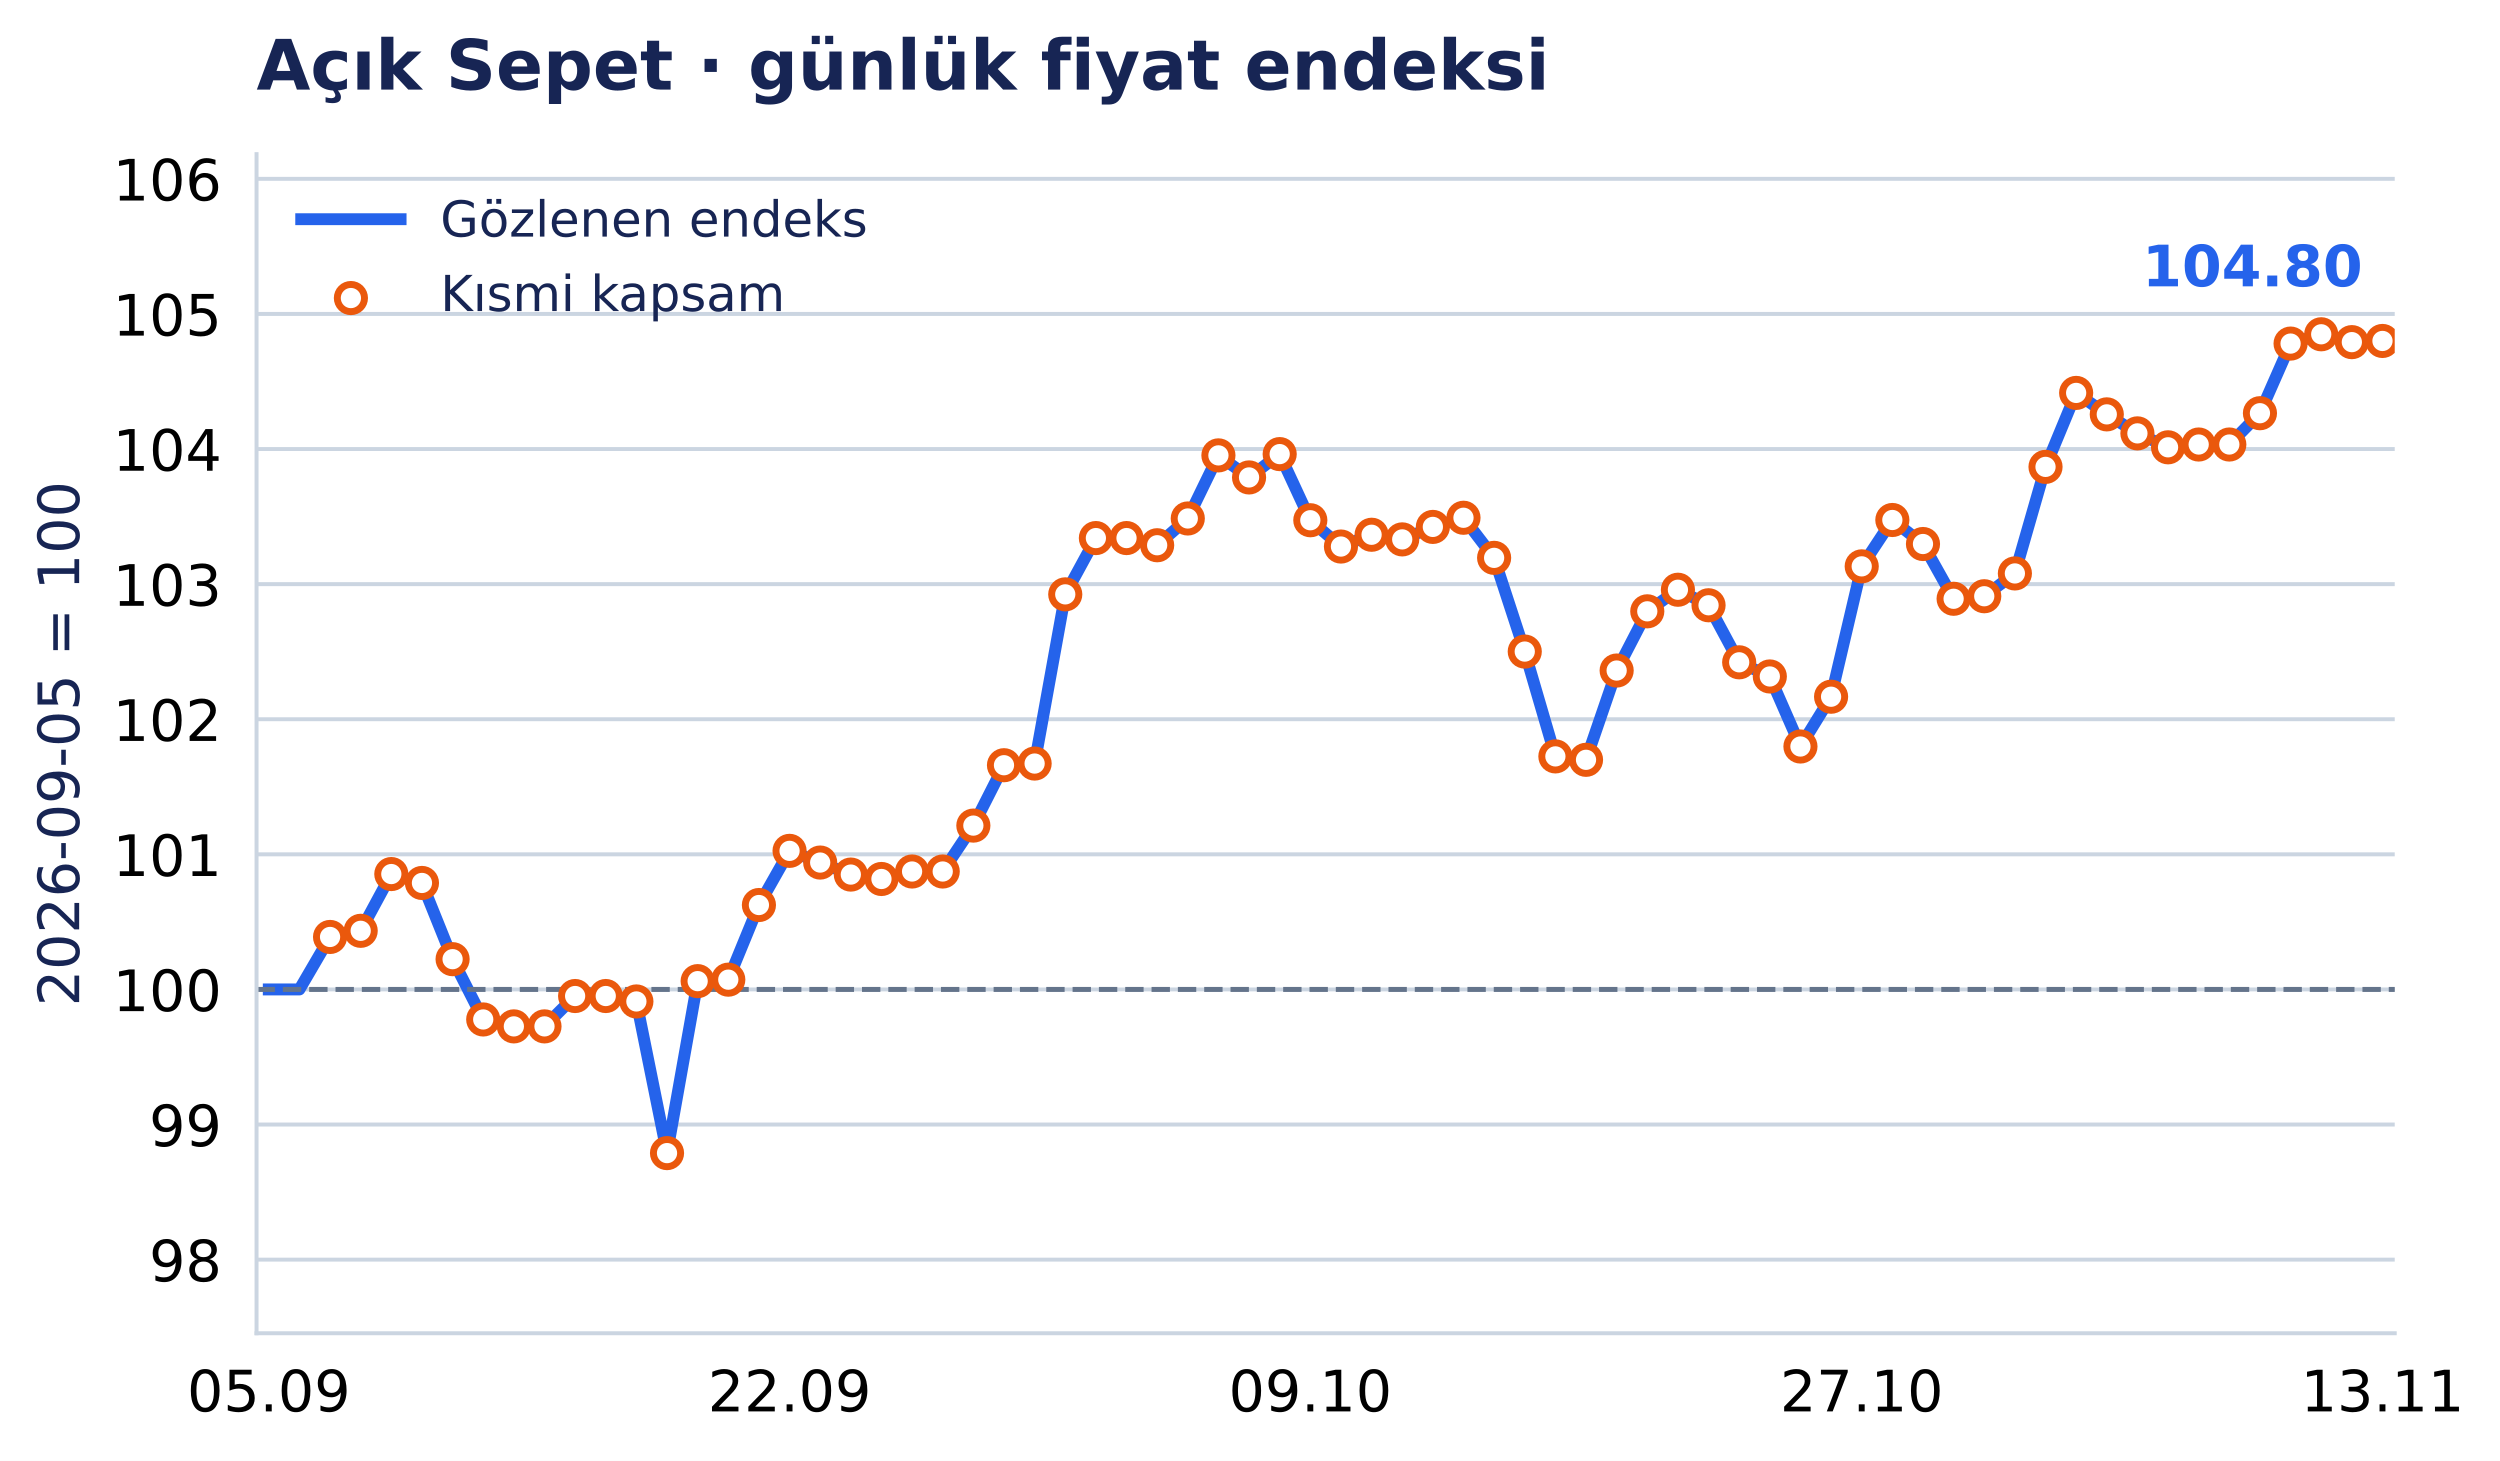
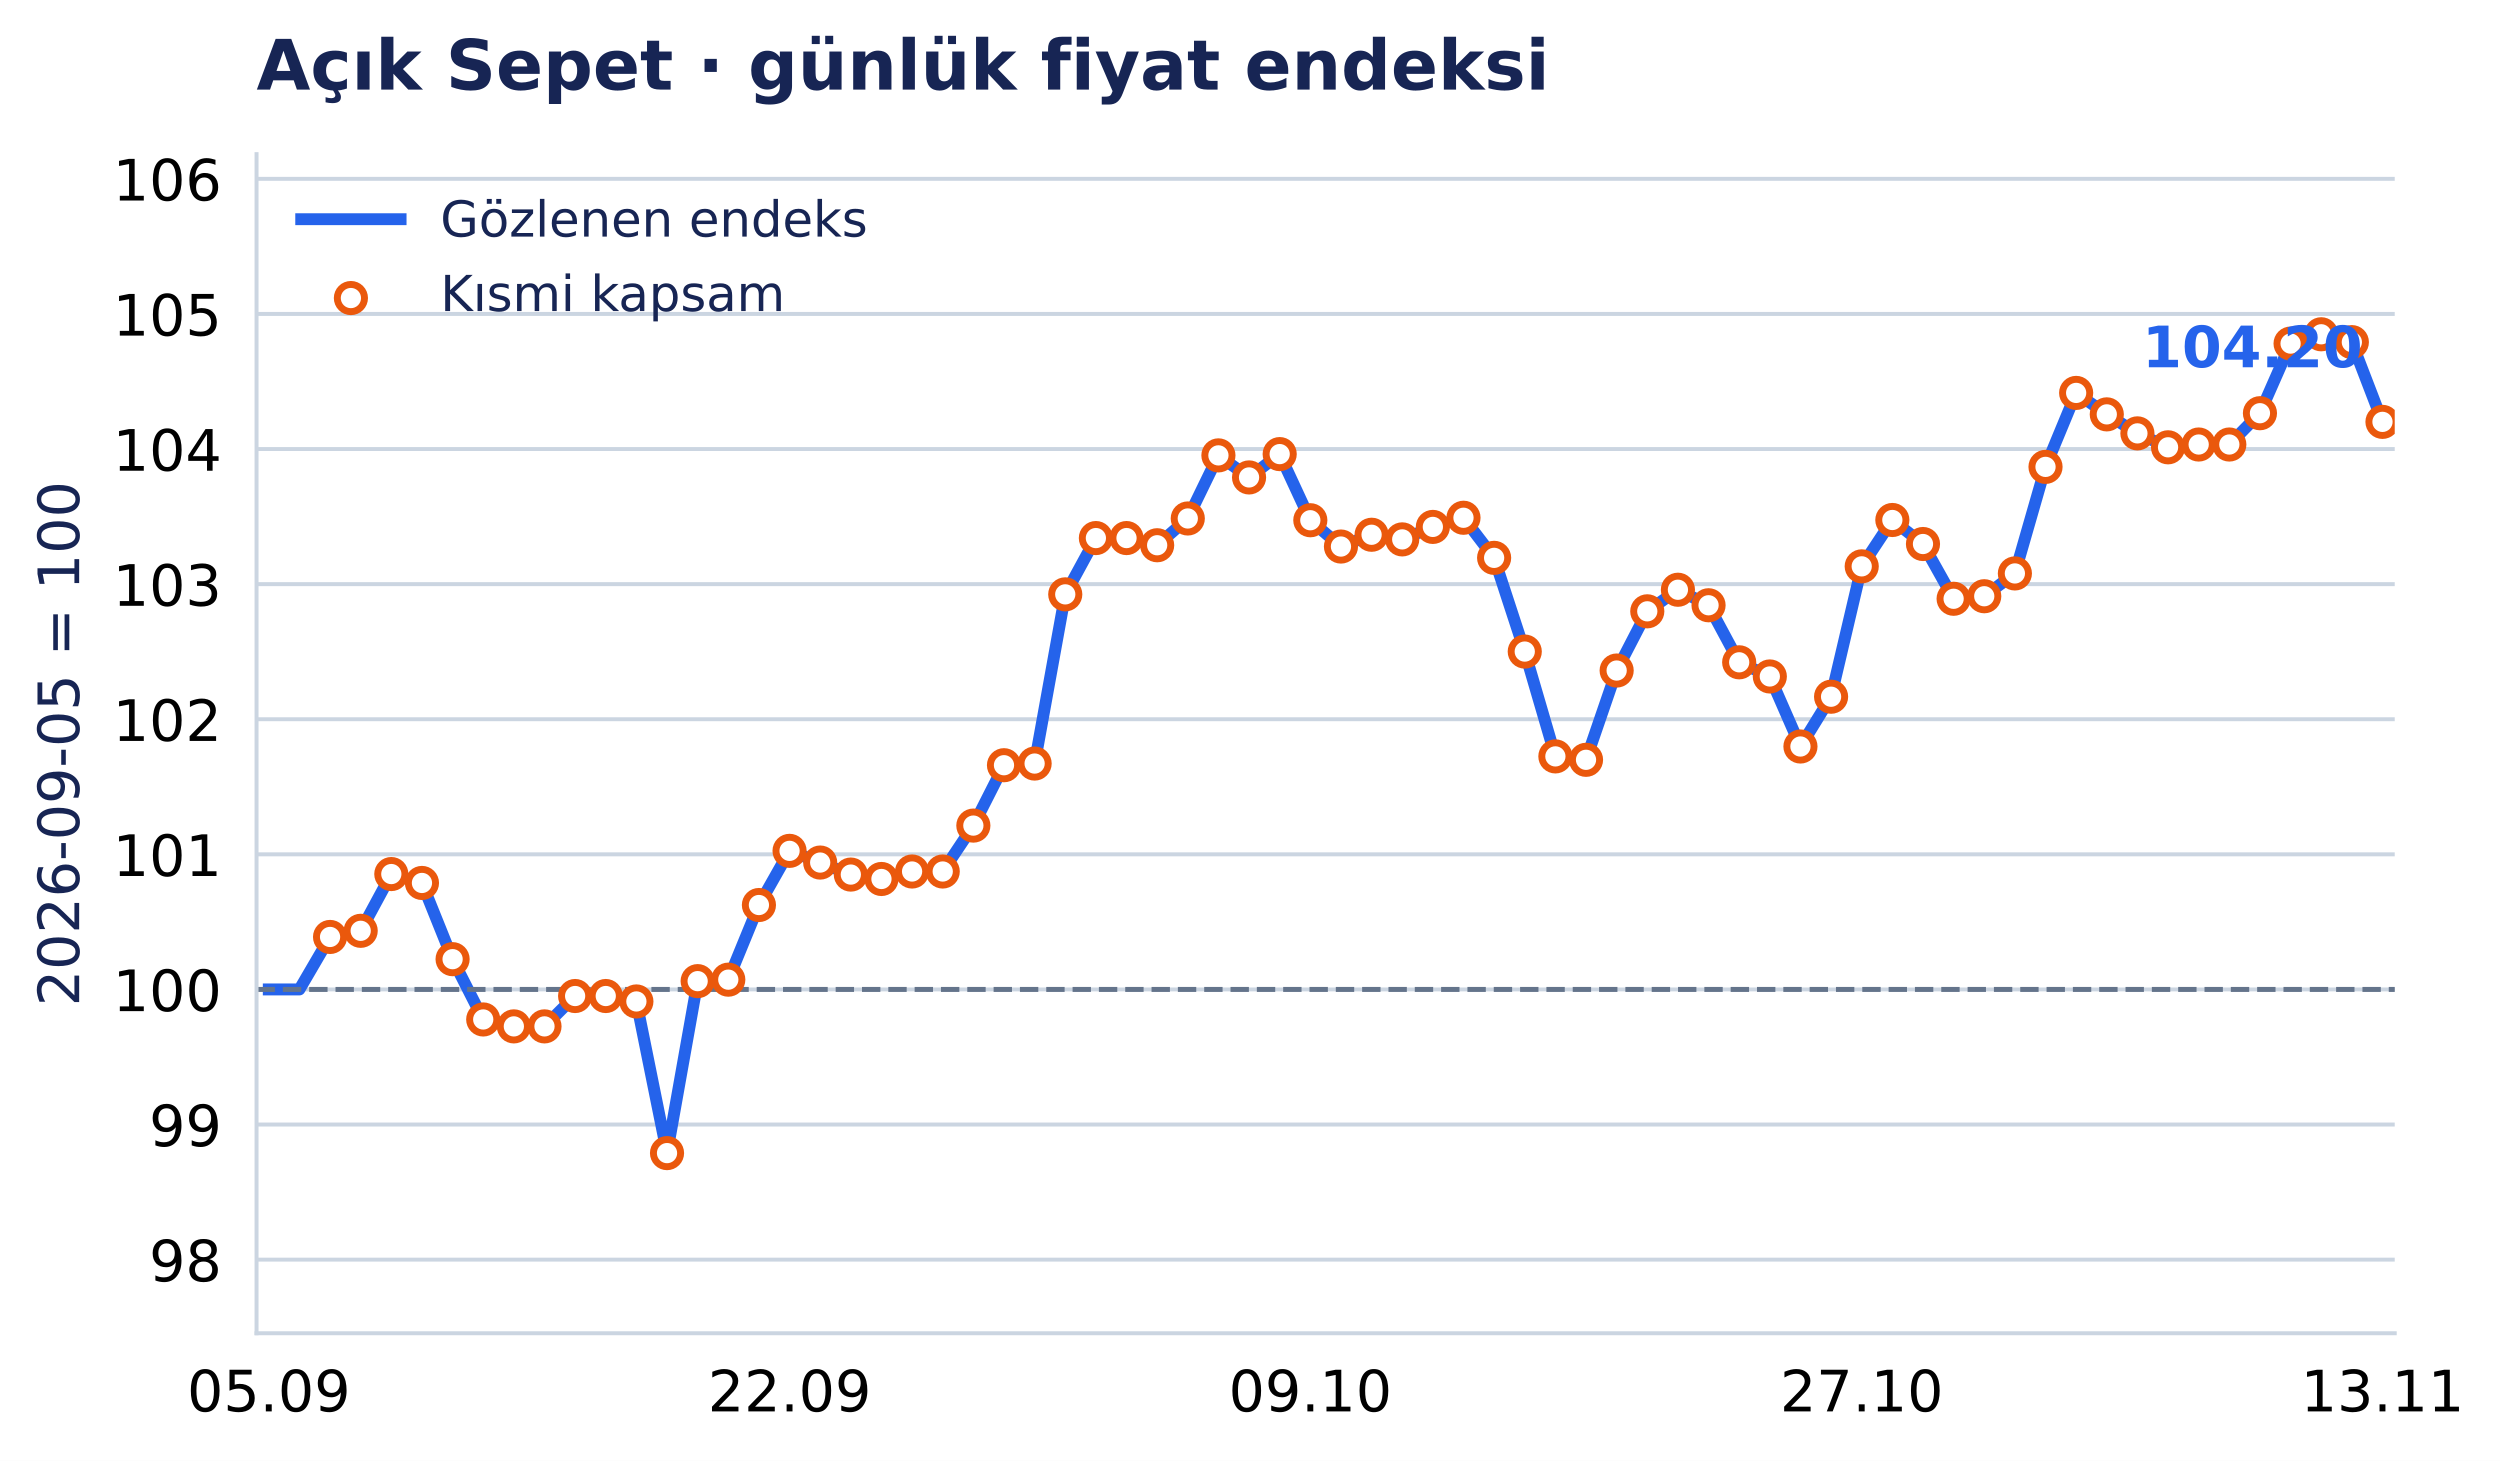
<svg xmlns="http://www.w3.org/2000/svg" xmlns:xlink="http://www.w3.org/1999/xlink" width="503.347pt" height="294.135pt" viewBox="0 0 503.347 294.135" version="1.1">
  <defs>
    <style type="text/css">*{stroke-linejoin: round; stroke-linecap: butt}</style>
  </defs>
  <g id="figure_1">
    <g id="patch_1">
      <path d="M 0 294.135 L 503.347 294.135 L 503.347 0 L 0 0 z " style="fill: #ffffff" />
    </g>
    <g id="axes_1">
      <g id="patch_2">
        <path d="M 51.651 268.435 L 482.153 268.435 L 482.153 31.035 L 51.651 31.035 z " style="fill: #ffffff" />
      </g>
      <g id="matplotlib.axis_1">
        <g id="xtick_1">
          <g id="line2d_1" />
          <g id="text_1">
            <text style="font-size: 11.5px; font-family: 'DejaVu Sans', 'Bitstream Vera Sans', 'Computer Modern Sans Serif', 'Lucida Grande', 'Verdana', 'Geneva', 'Lucid', 'Arial', 'Helvetica', 'Avant Garde', sans-serif; text-anchor: middle" x="54.118" y="284.172" transform="rotate(-0 54.11769 284.172)">05.09</text>
          </g>
        </g>
        <g id="xtick_2">
          <g id="line2d_2" />
          <g id="text_2">
            <text style="font-size: 11.5px; font-family: 'DejaVu Sans', 'Bitstream Vera Sans', 'Computer Modern Sans Serif', 'Lucida Grande', 'Verdana', 'Geneva', 'Lucid', 'Arial', 'Helvetica', 'Avant Garde', sans-serif; text-anchor: middle" x="158.968" y="284.172" transform="rotate(-0 158.9678 284.172)">22.09</text>
          </g>
        </g>
        <g id="xtick_3">
          <g id="line2d_3" />
          <g id="text_3">
            <text style="font-size: 11.5px; font-family: 'DejaVu Sans', 'Bitstream Vera Sans', 'Computer Modern Sans Serif', 'Lucida Grande', 'Verdana', 'Geneva', 'Lucid', 'Arial', 'Helvetica', 'Avant Garde', sans-serif; text-anchor: middle" x="263.818" y="284.172" transform="rotate(-0 263.818 284.172)">09.10</text>
          </g>
        </g>
        <g id="xtick_4">
          <g id="line2d_4" />
          <g id="text_4">
            <text style="font-size: 11.5px; font-family: 'DejaVu Sans', 'Bitstream Vera Sans', 'Computer Modern Sans Serif', 'Lucida Grande', 'Verdana', 'Geneva', 'Lucid', 'Arial', 'Helvetica', 'Avant Garde', sans-serif; text-anchor: middle" x="374.836" y="284.172" transform="rotate(-0 374.8358 284.172)">27.10</text>
          </g>
        </g>
        <g id="xtick_5">
          <g id="line2d_5" />
          <g id="text_5">
            <text style="font-size: 11.5px; font-family: 'DejaVu Sans', 'Bitstream Vera Sans', 'Computer Modern Sans Serif', 'Lucida Grande', 'Verdana', 'Geneva', 'Lucid', 'Arial', 'Helvetica', 'Avant Garde', sans-serif; text-anchor: middle" x="479.686" y="284.172" transform="rotate(-0 479.6859 284.172)">13.11</text>
          </g>
        </g>
      </g>
      <g id="matplotlib.axis_2">
        <g id="ytick_1">
          <g id="line2d_6">
            <path d="M 51.651 253.613 L 482.153 253.613 " clip-path="url(#p096c27aa25)" style="fill: none; stroke: #cbd5e1; stroke-width: 0.8; stroke-linecap: square" />
          </g>
          <g id="line2d_7" />
          <g id="text_6">
            <text style="font-size: 11.5px; font-family: 'DejaVu Sans', 'Bitstream Vera Sans', 'Computer Modern Sans Serif', 'Lucida Grande', 'Verdana', 'Geneva', 'Lucid', 'Arial', 'Helvetica', 'Avant Garde', sans-serif; text-anchor: end" x="44.651" y="257.982" transform="rotate(-0 44.65062 257.9821)">98</text>
          </g>
        </g>
        <g id="ytick_2">
          <g id="line2d_8">
            <path d="M 51.651 226.412 L 482.153 226.412 " clip-path="url(#p096c27aa25)" style="fill: none; stroke: #cbd5e1; stroke-width: 0.8; stroke-linecap: square" />
          </g>
          <g id="line2d_9" />
          <g id="text_7">
            <text style="font-size: 11.5px; font-family: 'DejaVu Sans', 'Bitstream Vera Sans', 'Computer Modern Sans Serif', 'Lucida Grande', 'Verdana', 'Geneva', 'Lucid', 'Arial', 'Helvetica', 'Avant Garde', sans-serif; text-anchor: end" x="44.651" y="230.781" transform="rotate(-0 44.65062 230.7808)">99</text>
          </g>
        </g>
        <g id="ytick_3">
          <g id="line2d_10">
            <path d="M 51.651 199.211 L 482.153 199.211 " clip-path="url(#p096c27aa25)" style="fill: none; stroke: #cbd5e1; stroke-width: 0.8; stroke-linecap: square" />
          </g>
          <g id="line2d_11" />
          <g id="text_8">
            <text style="font-size: 11.5px; font-family: 'DejaVu Sans', 'Bitstream Vera Sans', 'Computer Modern Sans Serif', 'Lucida Grande', 'Verdana', 'Geneva', 'Lucid', 'Arial', 'Helvetica', 'Avant Garde', sans-serif; text-anchor: end" x="44.651" y="203.58" transform="rotate(-0 44.65062 203.5796)">100</text>
          </g>
        </g>
        <g id="ytick_4">
          <g id="line2d_12">
            <path d="M 51.651 172.01 L 482.153 172.01 " clip-path="url(#p096c27aa25)" style="fill: none; stroke: #cbd5e1; stroke-width: 0.8; stroke-linecap: square" />
          </g>
          <g id="line2d_13" />
          <g id="text_9">
            <text style="font-size: 11.5px; font-family: 'DejaVu Sans', 'Bitstream Vera Sans', 'Computer Modern Sans Serif', 'Lucida Grande', 'Verdana', 'Geneva', 'Lucid', 'Arial', 'Helvetica', 'Avant Garde', sans-serif; text-anchor: end" x="44.651" y="176.378" transform="rotate(-0 44.65062 176.3784)">101</text>
          </g>
        </g>
        <g id="ytick_5">
          <g id="line2d_14">
            <path d="M 51.651 144.809 L 482.153 144.809 " clip-path="url(#p096c27aa25)" style="fill: none; stroke: #cbd5e1; stroke-width: 0.8; stroke-linecap: square" />
          </g>
          <g id="line2d_15" />
          <g id="text_10">
            <text style="font-size: 11.5px; font-family: 'DejaVu Sans', 'Bitstream Vera Sans', 'Computer Modern Sans Serif', 'Lucida Grande', 'Verdana', 'Geneva', 'Lucid', 'Arial', 'Helvetica', 'Avant Garde', sans-serif; text-anchor: end" x="44.651" y="149.177" transform="rotate(-0 44.65062 149.1772)">102</text>
          </g>
        </g>
        <g id="ytick_6">
          <g id="line2d_16">
            <path d="M 51.651 117.607 L 482.153 117.607 " clip-path="url(#p096c27aa25)" style="fill: none; stroke: #cbd5e1; stroke-width: 0.8; stroke-linecap: square" />
          </g>
          <g id="line2d_17" />
          <g id="text_11">
            <text style="font-size: 11.5px; font-family: 'DejaVu Sans', 'Bitstream Vera Sans', 'Computer Modern Sans Serif', 'Lucida Grande', 'Verdana', 'Geneva', 'Lucid', 'Arial', 'Helvetica', 'Avant Garde', sans-serif; text-anchor: end" x="44.651" y="121.976" transform="rotate(-0 44.65062 121.976)">103</text>
          </g>
        </g>
        <g id="ytick_7">
          <g id="line2d_18">
            <path d="M 51.651 90.406 L 482.153 90.406 " clip-path="url(#p096c27aa25)" style="fill: none; stroke: #cbd5e1; stroke-width: 0.8; stroke-linecap: square" />
          </g>
          <g id="line2d_19" />
          <g id="text_12">
            <text style="font-size: 11.5px; font-family: 'DejaVu Sans', 'Bitstream Vera Sans', 'Computer Modern Sans Serif', 'Lucida Grande', 'Verdana', 'Geneva', 'Lucid', 'Arial', 'Helvetica', 'Avant Garde', sans-serif; text-anchor: end" x="44.651" y="94.775" transform="rotate(-0 44.65062 94.77477)">104</text>
          </g>
        </g>
        <g id="ytick_8">
          <g id="line2d_20">
            <path d="M 51.651 63.205 L 482.153 63.205 " clip-path="url(#p096c27aa25)" style="fill: none; stroke: #cbd5e1; stroke-width: 0.8; stroke-linecap: square" />
          </g>
          <g id="line2d_21" />
          <g id="text_13">
            <text style="font-size: 11.5px; font-family: 'DejaVu Sans', 'Bitstream Vera Sans', 'Computer Modern Sans Serif', 'Lucida Grande', 'Verdana', 'Geneva', 'Lucid', 'Arial', 'Helvetica', 'Avant Garde', sans-serif; text-anchor: end" x="44.651" y="67.574" transform="rotate(-0 44.65062 67.57356)">105</text>
          </g>
        </g>
        <g id="ytick_9">
          <g id="line2d_22">
            <path d="M 51.651 36.004 L 482.153 36.004 " clip-path="url(#p096c27aa25)" style="fill: none; stroke: #cbd5e1; stroke-width: 0.8; stroke-linecap: square" />
          </g>
          <g id="line2d_23" />
          <g id="text_14">
            <text style="font-size: 11.5px; font-family: 'DejaVu Sans', 'Bitstream Vera Sans', 'Computer Modern Sans Serif', 'Lucida Grande', 'Verdana', 'Geneva', 'Lucid', 'Arial', 'Helvetica', 'Avant Garde', sans-serif; text-anchor: end" x="44.651" y="40.372" transform="rotate(-0 44.65062 40.37235)">106</text>
          </g>
        </g>
        <g id="text_15">
          <text style="font-size: 11.5px; font-family: 'DejaVu Sans', 'Bitstream Vera Sans', 'Computer Modern Sans Serif', 'Lucida Grande', 'Verdana', 'Geneva', 'Lucid', 'Arial', 'Helvetica', 'Avant Garde', sans-serif; text-anchor: middle; fill: #172554" x="15.937" y="149.735" transform="rotate(-90 15.93731 149.7347)">2026-09-05 = 100</text>
        </g>
      </g>
      <g id="line2d_24">
-         <path d="M 54.118 199.211 L 60.285 199.211 L 66.453 188.646 L 72.621 187.408 L 78.788 175.981 L 84.956 177.774 L 91.124 193.118 L 97.291 205.258 L 103.459 206.651 L 109.627 206.651 L 115.794 200.538 L 121.962 200.538 L 128.13 201.632 L 134.297 232.165 L 140.465 197.541 L 146.633 197.244 L 152.8 182.216 L 158.968 171.311 L 165.135 173.666 L 171.303 176.085 L 177.471 176.974 L 183.638 175.467 L 189.806 175.467 L 195.974 166.224 L 202.141 154.068 L 208.309 153.733 L 214.477 119.669 L 220.644 108.334 L 226.812 108.334 L 232.98 109.779 L 239.147 104.39 L 245.315 91.687 L 251.483 96.127 L 257.65 91.429 L 263.818 104.744 L 269.986 110.04 L 276.153 107.668 L 282.321 108.601 L 288.489 106.088 L 294.656 104.246 L 300.824 112.319 L 306.992 131.186 L 313.159 152.292 L 319.327 152.98 L 325.495 135.005 L 331.662 123.083 L 337.83 118.739 L 343.997 121.864 L 350.165 133.349 L 356.333 136.199 L 362.5 150.3 L 368.668 140.277 L 374.836 114.03 L 381.003 104.695 L 387.171 109.531 L 393.339 120.556 L 399.506 120.045 L 405.674 115.456 L 411.842 94.002 L 418.009 79.109 L 424.177 83.429 L 430.345 87.256 L 436.512 90.061 L 442.68 89.498 L 448.848 89.498 L 455.015 83.195 L 461.183 69.176 L 467.351 67.304 L 473.518 68.885 L 479.686 68.648 " clip-path="url(#p096c27aa25)" style="fill: none; stroke: #2563eb; stroke-width: 2.4; stroke-linecap: square" />
+         <path d="M 54.118 199.211 L 60.285 199.211 L 66.453 188.646 L 72.621 187.408 L 78.788 175.981 L 84.956 177.774 L 91.124 193.118 L 97.291 205.258 L 103.459 206.651 L 109.627 206.651 L 115.794 200.538 L 121.962 200.538 L 128.13 201.632 L 134.297 232.165 L 140.465 197.541 L 146.633 197.244 L 152.8 182.216 L 158.968 171.311 L 165.135 173.666 L 171.303 176.085 L 177.471 176.974 L 183.638 175.467 L 189.806 175.467 L 195.974 166.224 L 202.141 154.068 L 208.309 153.733 L 214.477 119.669 L 220.644 108.334 L 226.812 108.334 L 232.98 109.779 L 239.147 104.39 L 245.315 91.687 L 251.483 96.127 L 257.65 91.429 L 263.818 104.744 L 269.986 110.04 L 276.153 107.668 L 282.321 108.601 L 288.489 106.088 L 294.656 104.246 L 300.824 112.319 L 306.992 131.186 L 313.159 152.292 L 319.327 152.98 L 325.495 135.005 L 331.662 123.083 L 337.83 118.739 L 343.997 121.864 L 350.165 133.349 L 356.333 136.199 L 362.5 150.3 L 368.668 140.277 L 374.836 114.03 L 381.003 104.695 L 387.171 109.531 L 393.339 120.556 L 399.506 120.045 L 405.674 115.456 L 411.842 94.002 L 418.009 79.109 L 424.177 83.429 L 430.345 87.256 L 436.512 90.061 L 442.68 89.498 L 448.848 89.498 L 455.015 83.195 L 461.183 69.176 L 467.351 67.304 L 473.518 68.885 L 479.686 84.939 " clip-path="url(#p096c27aa25)" style="fill: none; stroke: #2563eb; stroke-width: 2.4; stroke-linecap: square" />
      </g>
      <g id="line2d_25">
        <path d="M 51.651 199.211 L 482.153 199.211 " clip-path="url(#p096c27aa25)" style="fill: none; stroke-dasharray: 3.7,1.6; stroke-dashoffset: 0; stroke: #64748b" />
      </g>
      <g id="patch_3">
        <path d="M 51.651 268.435 L 51.651 31.035 " style="fill: none; stroke: #cbd5e1; stroke-width: 0.8; stroke-linejoin: miter; stroke-linecap: square" />
      </g>
      <g id="patch_4">
        <path d="M 51.651 268.435 L 482.153 268.435 " style="fill: none; stroke: #cbd5e1; stroke-width: 0.8; stroke-linejoin: miter; stroke-linecap: square" />
      </g>
      <g id="PathCollection_1">
        <defs>
          <path id="m3957c04aab" d="M 0 2.739 C 0.726 2.739 1.423 2.45 1.936 1.936 C 2.45 1.423 2.739 0.726 2.739 0 C 2.739 -0.726 2.45 -1.423 1.936 -1.936 C 1.423 -2.45 0.726 -2.739 0 -2.739 C -0.726 -2.739 -1.423 -2.45 -1.936 -1.936 C -2.45 -1.423 -2.739 -0.726 -2.739 0 C -2.739 0.726 -2.45 1.423 -1.936 1.936 C -1.423 2.45 -0.726 2.739 0 2.739 z " style="stroke: #ea580c; stroke-width: 1.4" />
        </defs>
        <g clip-path="url(#p096c27aa25)">
          <use xlink:href="#m3957c04aab" x="66.453" y="188.646" style="fill: #ffffff; stroke: #ea580c; stroke-width: 1.4" />
          <use xlink:href="#m3957c04aab" x="72.621" y="187.408" style="fill: #ffffff; stroke: #ea580c; stroke-width: 1.4" />
          <use xlink:href="#m3957c04aab" x="78.788" y="175.981" style="fill: #ffffff; stroke: #ea580c; stroke-width: 1.4" />
          <use xlink:href="#m3957c04aab" x="84.956" y="177.774" style="fill: #ffffff; stroke: #ea580c; stroke-width: 1.4" />
          <use xlink:href="#m3957c04aab" x="91.124" y="193.118" style="fill: #ffffff; stroke: #ea580c; stroke-width: 1.4" />
          <use xlink:href="#m3957c04aab" x="97.291" y="205.258" style="fill: #ffffff; stroke: #ea580c; stroke-width: 1.4" />
          <use xlink:href="#m3957c04aab" x="103.459" y="206.651" style="fill: #ffffff; stroke: #ea580c; stroke-width: 1.4" />
          <use xlink:href="#m3957c04aab" x="109.627" y="206.651" style="fill: #ffffff; stroke: #ea580c; stroke-width: 1.4" />
          <use xlink:href="#m3957c04aab" x="115.794" y="200.538" style="fill: #ffffff; stroke: #ea580c; stroke-width: 1.4" />
          <use xlink:href="#m3957c04aab" x="121.962" y="200.538" style="fill: #ffffff; stroke: #ea580c; stroke-width: 1.4" />
          <use xlink:href="#m3957c04aab" x="128.13" y="201.632" style="fill: #ffffff; stroke: #ea580c; stroke-width: 1.4" />
          <use xlink:href="#m3957c04aab" x="134.297" y="232.165" style="fill: #ffffff; stroke: #ea580c; stroke-width: 1.4" />
          <use xlink:href="#m3957c04aab" x="140.465" y="197.541" style="fill: #ffffff; stroke: #ea580c; stroke-width: 1.4" />
          <use xlink:href="#m3957c04aab" x="146.633" y="197.244" style="fill: #ffffff; stroke: #ea580c; stroke-width: 1.4" />
          <use xlink:href="#m3957c04aab" x="152.8" y="182.216" style="fill: #ffffff; stroke: #ea580c; stroke-width: 1.4" />
          <use xlink:href="#m3957c04aab" x="158.968" y="171.311" style="fill: #ffffff; stroke: #ea580c; stroke-width: 1.4" />
          <use xlink:href="#m3957c04aab" x="165.135" y="173.666" style="fill: #ffffff; stroke: #ea580c; stroke-width: 1.4" />
          <use xlink:href="#m3957c04aab" x="171.303" y="176.085" style="fill: #ffffff; stroke: #ea580c; stroke-width: 1.4" />
          <use xlink:href="#m3957c04aab" x="177.471" y="176.974" style="fill: #ffffff; stroke: #ea580c; stroke-width: 1.4" />
          <use xlink:href="#m3957c04aab" x="183.638" y="175.467" style="fill: #ffffff; stroke: #ea580c; stroke-width: 1.4" />
          <use xlink:href="#m3957c04aab" x="189.806" y="175.467" style="fill: #ffffff; stroke: #ea580c; stroke-width: 1.4" />
          <use xlink:href="#m3957c04aab" x="195.974" y="166.224" style="fill: #ffffff; stroke: #ea580c; stroke-width: 1.4" />
          <use xlink:href="#m3957c04aab" x="202.141" y="154.068" style="fill: #ffffff; stroke: #ea580c; stroke-width: 1.4" />
          <use xlink:href="#m3957c04aab" x="208.309" y="153.733" style="fill: #ffffff; stroke: #ea580c; stroke-width: 1.4" />
          <use xlink:href="#m3957c04aab" x="214.477" y="119.669" style="fill: #ffffff; stroke: #ea580c; stroke-width: 1.4" />
          <use xlink:href="#m3957c04aab" x="220.644" y="108.334" style="fill: #ffffff; stroke: #ea580c; stroke-width: 1.4" />
          <use xlink:href="#m3957c04aab" x="226.812" y="108.334" style="fill: #ffffff; stroke: #ea580c; stroke-width: 1.4" />
          <use xlink:href="#m3957c04aab" x="232.98" y="109.779" style="fill: #ffffff; stroke: #ea580c; stroke-width: 1.4" />
          <use xlink:href="#m3957c04aab" x="239.147" y="104.39" style="fill: #ffffff; stroke: #ea580c; stroke-width: 1.4" />
          <use xlink:href="#m3957c04aab" x="245.315" y="91.687" style="fill: #ffffff; stroke: #ea580c; stroke-width: 1.4" />
          <use xlink:href="#m3957c04aab" x="251.483" y="96.127" style="fill: #ffffff; stroke: #ea580c; stroke-width: 1.4" />
          <use xlink:href="#m3957c04aab" x="257.65" y="91.429" style="fill: #ffffff; stroke: #ea580c; stroke-width: 1.4" />
          <use xlink:href="#m3957c04aab" x="263.818" y="104.744" style="fill: #ffffff; stroke: #ea580c; stroke-width: 1.4" />
          <use xlink:href="#m3957c04aab" x="269.986" y="110.04" style="fill: #ffffff; stroke: #ea580c; stroke-width: 1.4" />
          <use xlink:href="#m3957c04aab" x="276.153" y="107.668" style="fill: #ffffff; stroke: #ea580c; stroke-width: 1.4" />
          <use xlink:href="#m3957c04aab" x="282.321" y="108.601" style="fill: #ffffff; stroke: #ea580c; stroke-width: 1.4" />
          <use xlink:href="#m3957c04aab" x="288.489" y="106.088" style="fill: #ffffff; stroke: #ea580c; stroke-width: 1.4" />
          <use xlink:href="#m3957c04aab" x="294.656" y="104.246" style="fill: #ffffff; stroke: #ea580c; stroke-width: 1.4" />
          <use xlink:href="#m3957c04aab" x="300.824" y="112.319" style="fill: #ffffff; stroke: #ea580c; stroke-width: 1.4" />
          <use xlink:href="#m3957c04aab" x="306.992" y="131.186" style="fill: #ffffff; stroke: #ea580c; stroke-width: 1.4" />
          <use xlink:href="#m3957c04aab" x="313.159" y="152.292" style="fill: #ffffff; stroke: #ea580c; stroke-width: 1.4" />
          <use xlink:href="#m3957c04aab" x="319.327" y="152.98" style="fill: #ffffff; stroke: #ea580c; stroke-width: 1.4" />
          <use xlink:href="#m3957c04aab" x="325.495" y="135.005" style="fill: #ffffff; stroke: #ea580c; stroke-width: 1.4" />
          <use xlink:href="#m3957c04aab" x="331.662" y="123.083" style="fill: #ffffff; stroke: #ea580c; stroke-width: 1.4" />
          <use xlink:href="#m3957c04aab" x="337.83" y="118.739" style="fill: #ffffff; stroke: #ea580c; stroke-width: 1.4" />
          <use xlink:href="#m3957c04aab" x="343.997" y="121.864" style="fill: #ffffff; stroke: #ea580c; stroke-width: 1.4" />
          <use xlink:href="#m3957c04aab" x="350.165" y="133.349" style="fill: #ffffff; stroke: #ea580c; stroke-width: 1.4" />
          <use xlink:href="#m3957c04aab" x="356.333" y="136.199" style="fill: #ffffff; stroke: #ea580c; stroke-width: 1.4" />
          <use xlink:href="#m3957c04aab" x="362.5" y="150.3" style="fill: #ffffff; stroke: #ea580c; stroke-width: 1.4" />
          <use xlink:href="#m3957c04aab" x="368.668" y="140.277" style="fill: #ffffff; stroke: #ea580c; stroke-width: 1.4" />
          <use xlink:href="#m3957c04aab" x="374.836" y="114.03" style="fill: #ffffff; stroke: #ea580c; stroke-width: 1.4" />
          <use xlink:href="#m3957c04aab" x="381.003" y="104.695" style="fill: #ffffff; stroke: #ea580c; stroke-width: 1.4" />
          <use xlink:href="#m3957c04aab" x="387.171" y="109.531" style="fill: #ffffff; stroke: #ea580c; stroke-width: 1.4" />
          <use xlink:href="#m3957c04aab" x="393.339" y="120.556" style="fill: #ffffff; stroke: #ea580c; stroke-width: 1.4" />
          <use xlink:href="#m3957c04aab" x="399.506" y="120.045" style="fill: #ffffff; stroke: #ea580c; stroke-width: 1.4" />
          <use xlink:href="#m3957c04aab" x="405.674" y="115.456" style="fill: #ffffff; stroke: #ea580c; stroke-width: 1.4" />
          <use xlink:href="#m3957c04aab" x="411.842" y="94.002" style="fill: #ffffff; stroke: #ea580c; stroke-width: 1.4" />
          <use xlink:href="#m3957c04aab" x="418.009" y="79.109" style="fill: #ffffff; stroke: #ea580c; stroke-width: 1.4" />
          <use xlink:href="#m3957c04aab" x="424.177" y="83.429" style="fill: #ffffff; stroke: #ea580c; stroke-width: 1.4" />
          <use xlink:href="#m3957c04aab" x="430.345" y="87.256" style="fill: #ffffff; stroke: #ea580c; stroke-width: 1.4" />
          <use xlink:href="#m3957c04aab" x="436.512" y="90.061" style="fill: #ffffff; stroke: #ea580c; stroke-width: 1.4" />
          <use xlink:href="#m3957c04aab" x="442.68" y="89.498" style="fill: #ffffff; stroke: #ea580c; stroke-width: 1.4" />
          <use xlink:href="#m3957c04aab" x="448.848" y="89.498" style="fill: #ffffff; stroke: #ea580c; stroke-width: 1.4" />
          <use xlink:href="#m3957c04aab" x="455.015" y="83.195" style="fill: #ffffff; stroke: #ea580c; stroke-width: 1.4" />
          <use xlink:href="#m3957c04aab" x="461.183" y="69.176" style="fill: #ffffff; stroke: #ea580c; stroke-width: 1.4" />
          <use xlink:href="#m3957c04aab" x="467.351" y="67.304" style="fill: #ffffff; stroke: #ea580c; stroke-width: 1.4" />
          <use xlink:href="#m3957c04aab" x="473.518" y="68.885" style="fill: #ffffff; stroke: #ea580c; stroke-width: 1.4" />
-           <use xlink:href="#m3957c04aab" x="479.686" y="68.648" style="fill: #ffffff; stroke: #ea580c; stroke-width: 1.4" />
+           <use xlink:href="#m3957c04aab" x="479.686" y="84.939" style="fill: #ffffff; stroke: #ea580c; stroke-width: 1.4" />
        </g>
      </g>
      <g id="text_16">
-         <text style="font-weight: 700; font-size: 11.5px; font-family: 'DejaVu Sans', 'Bitstream Vera Sans', 'Computer Modern Sans Serif', 'Lucida Grande', 'Verdana', 'Geneva', 'Lucid', 'Arial', 'Helvetica', 'Avant Garde', sans-serif; text-anchor: end; fill: #2563eb" x="475.686" y="57.648" transform="rotate(-0 475.6859 57.64787)">104.80</text>
+         <text style="font-weight: 700; font-size: 11.5px; font-family: 'DejaVu Sans', 'Bitstream Vera Sans', 'Computer Modern Sans Serif', 'Lucida Grande', 'Verdana', 'Geneva', 'Lucid', 'Arial', 'Helvetica', 'Avant Garde', sans-serif; text-anchor: end; fill: #2563eb" x="475.686" y="73.939" transform="rotate(-0 475.6859 73.93868)">104.20</text>
      </g>
      <g id="text_17">
        <text style="font-weight: 700; font-size: 14px; font-family: 'DejaVu Sans', 'Bitstream Vera Sans', 'Computer Modern Sans Serif', 'Lucida Grande', 'Verdana', 'Geneva', 'Lucid', 'Arial', 'Helvetica', 'Avant Garde', sans-serif; text-anchor: start; fill: #172554" x="51.651" y="18.035" transform="rotate(-0 51.65062 18.03469)">Açık Sepet · günlük fiyat endeksi</text>
      </g>
      <g id="legend_1">
        <g id="line2d_26">
          <path d="M 60.651 44.133 L 70.651 44.133 L 80.651 44.133 " style="fill: none; stroke: #2563eb; stroke-width: 2.4; stroke-linecap: square" />
        </g>
        <g id="text_18">
          <text style="font-size: 10px; font-family: 'DejaVu Sans', 'Bitstream Vera Sans', 'Computer Modern Sans Serif', 'Lucida Grande', 'Verdana', 'Geneva', 'Lucid', 'Arial', 'Helvetica', 'Avant Garde', sans-serif; text-anchor: start; fill: #172554" x="88.651" y="47.633" transform="rotate(-0 88.65063 47.63312)">Gözlenen endeks</text>
        </g>
        <g id="PathCollection_2">
          <g>
            <use xlink:href="#m3957c04aab" x="70.651" y="60.009" style="fill: #ffffff; stroke: #ea580c; stroke-width: 1.4" />
          </g>
        </g>
        <g id="text_19">
          <text style="font-size: 10px; font-family: 'DejaVu Sans', 'Bitstream Vera Sans', 'Computer Modern Sans Serif', 'Lucida Grande', 'Verdana', 'Geneva', 'Lucid', 'Arial', 'Helvetica', 'Avant Garde', sans-serif; text-anchor: start; fill: #172554" x="88.651" y="62.634" transform="rotate(-0 88.65063 62.63391)">Kısmi kapsam</text>
        </g>
      </g>
    </g>
  </g>
  <defs>
    <clipPath id="p096c27aa25">
      <rect x="51.651" y="31.035" width="430.502" height="237.4" />
    </clipPath>
  </defs>
</svg>
